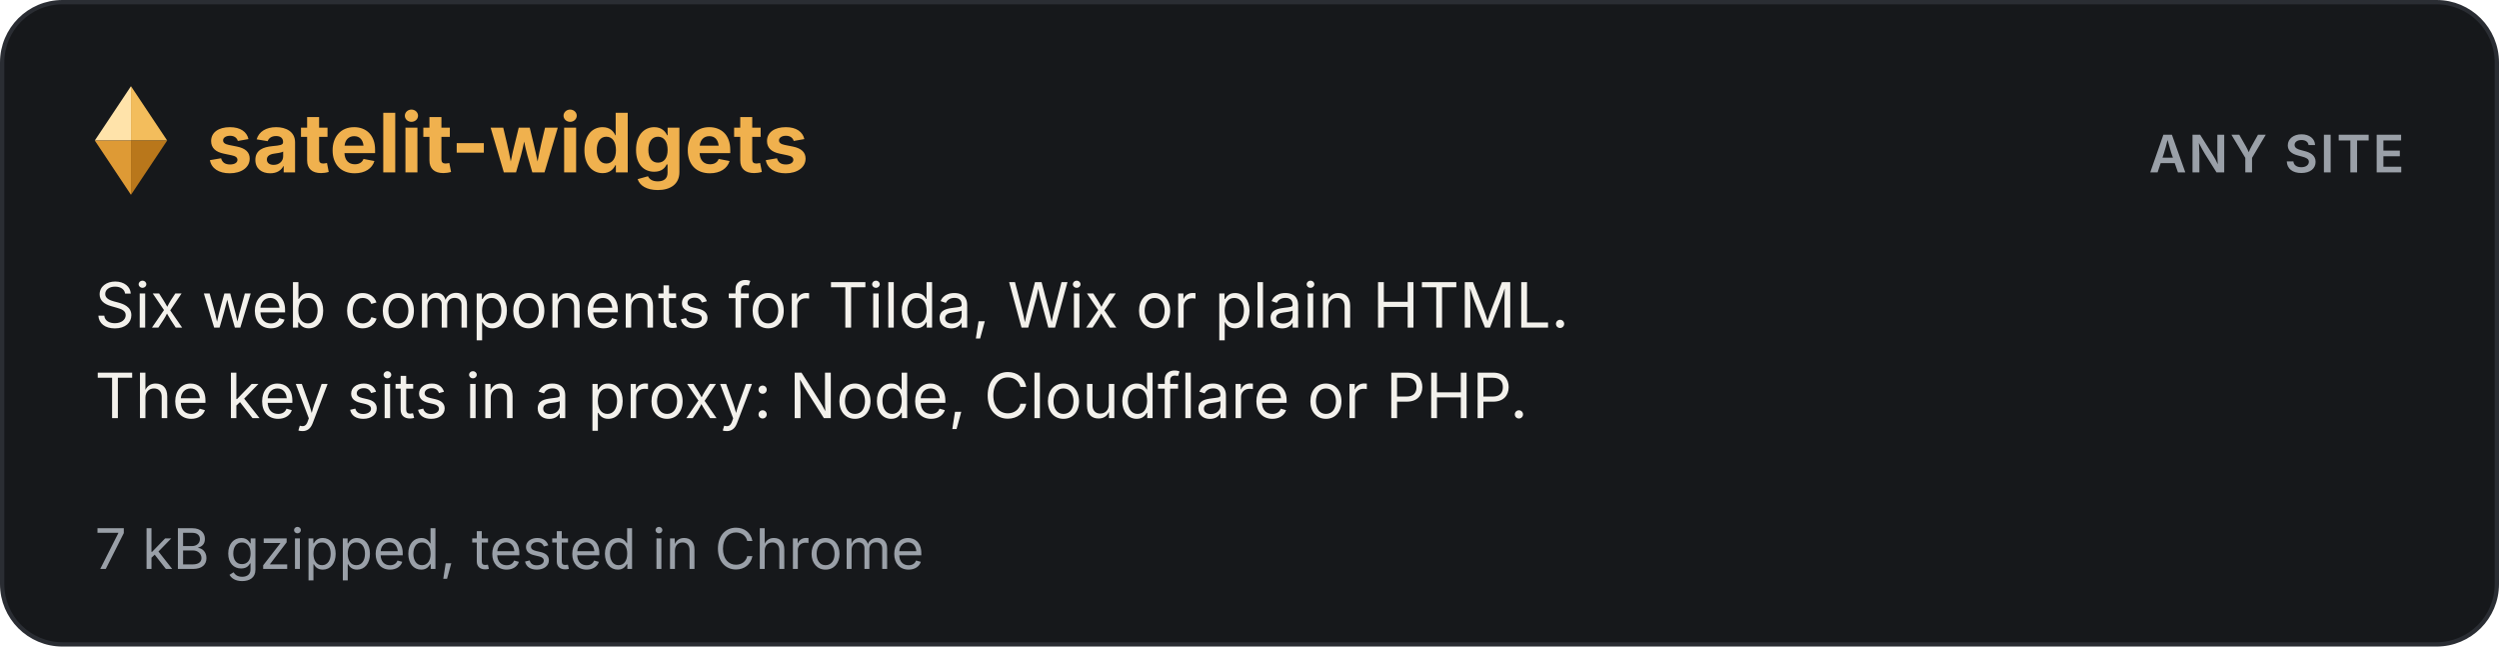
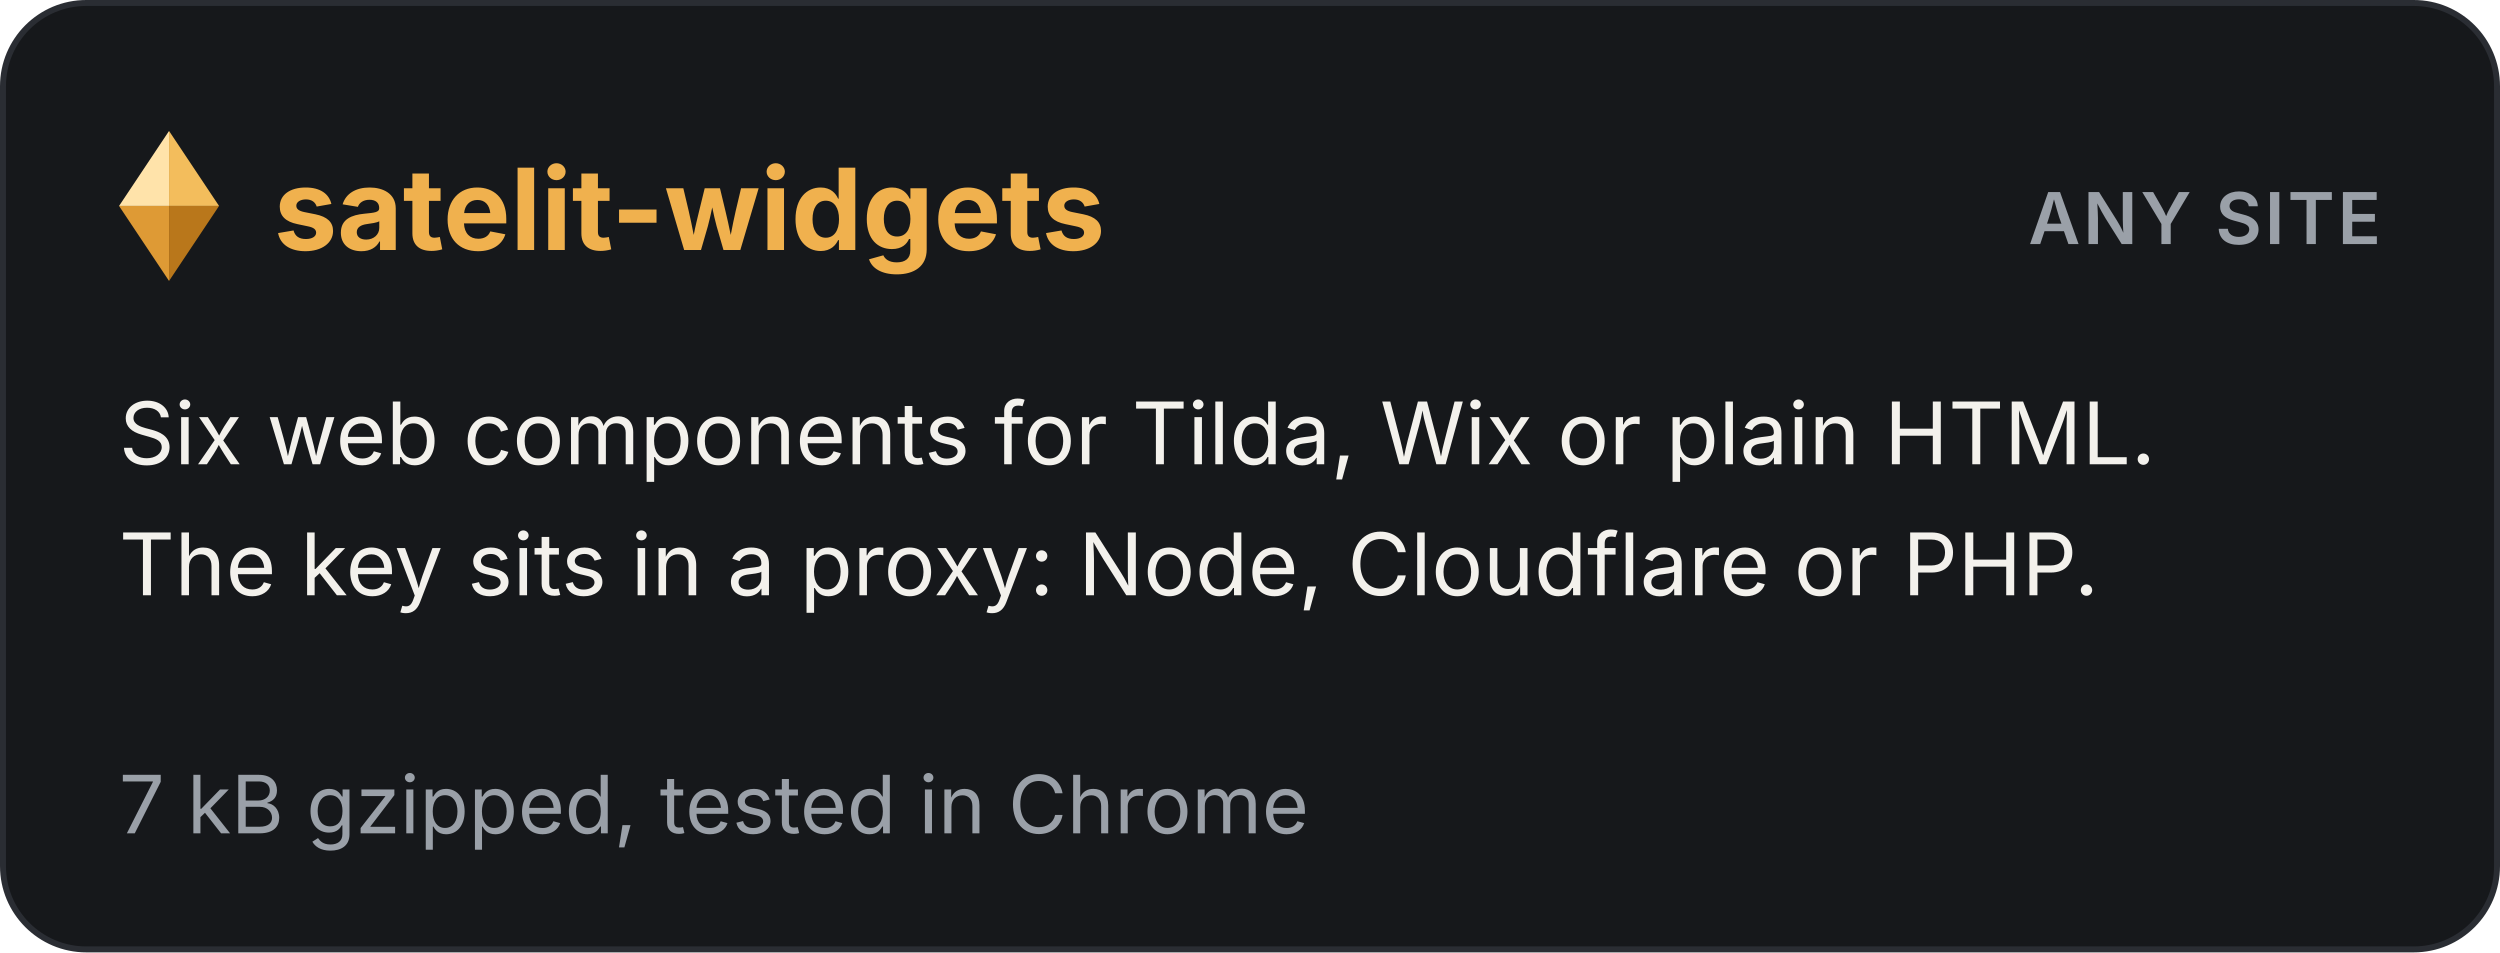
- <svg xmlns="http://www.w3.org/2000/svg" width="580" height="150" viewBox="0 0 580 150" role="img" aria-label="satelit-widgets: Six web components for Tilda, Wix or plain HTML. The key sits in a proxy: Node, Cloudflare or PHP.">
-   <style>.n{font:700 19px -apple-system,BlinkMacSystemFont,'Segoe UI',Inter,Helvetica,Arial,sans-serif;fill:#F0B14E}.d{font:400 14.5px -apple-system,BlinkMacSystemFont,'Segoe UI',Inter,Helvetica,Arial,sans-serif;fill:#F3F1EC}.m{font:400 13px -apple-system,BlinkMacSystemFont,'Segoe UI',Inter,Helvetica,Arial,sans-serif;fill:#9AA0A8}.tag{font:600 12px -apple-system,BlinkMacSystemFont,'Segoe UI',Inter,Helvetica,Arial,sans-serif;fill:#9AA0A8;letter-spacing:.5px}
- .b{transition:none}.edge{stroke:#F0B14E;stroke-opacity:0;animation:e 5s ease-in-out infinite 3.2s}@keyframes e{0%,70%,100%{stroke-opacity:0}85%{stroke-opacity:.6}}@media (prefers-reduced-motion:reduce){*{animation:none!important}}</style>
-   <rect x=".5" y=".5" width="579" height="149" rx="14" fill="#16181B" stroke="#2A2D33" />
-   <rect x=".5" y=".5" width="579" height="149" rx="14" fill="none" class="edge" stroke-width="1.5" />
-   <g transform="translate(22 20) scale(0.42)" class="">
+ <svg xmlns="http://www.w3.org/2000/svg" width="420" height="160" viewBox="0 0 420 160" role="img" aria-label="satelit-widgets: Six web components for Tilda, Wix or plain HTML. The key sits in a proxy: Node, Cloudflare or PHP.">
+   <style>.n{font:700 19px -apple-system,BlinkMacSystemFont,'Segoe UI',Inter,Helvetica,Arial,sans-serif;fill:#F0B14E}.d{font:400 14.5px -apple-system,BlinkMacSystemFont,'Segoe UI',Inter,Helvetica,Arial,sans-serif;fill:#F3F1EC}.m{font:400 13.5px -apple-system,BlinkMacSystemFont,'Segoe UI',Inter,Helvetica,Arial,sans-serif;fill:#9AA0A8}.tag{font:600 12px -apple-system,BlinkMacSystemFont,'Segoe UI',Inter,Helvetica,Arial,sans-serif;fill:#9AA0A8;letter-spacing:.5px}
+ .edge{stroke:#F0B14E;stroke-opacity:0;animation:e 5s ease-in-out infinite 3.2s}@keyframes e{0%,70%,100%{stroke-opacity:0}85%{stroke-opacity:.6}}@media (prefers-reduced-motion:reduce){*{animation:none!important}}</style>
+   <rect x=".5" y=".5" width="419" height="159" rx="14" fill="#16181B" stroke="#2A2D33" />
+   <rect x=".5" y=".5" width="419" height="159" rx="14" fill="none" class="edge" stroke-width="1.5" />
+   <g transform="translate(20 22) scale(0.42)" class="">
    <path d="M0 30L20 0L20 30Z" fill="#FFE3AA" />
    <path d="M20 0L40 30L20 30Z" fill="#F3BD5C" />
    <path d="M0 30L20 60L20 30Z" fill="#DE9A35" />
    <path d="M20 60L40 30L20 30Z" fill="#B9771B" />
  </g>
-   <text x="48" y="40" class="n">satelit-widgets</text>
-   <text x="558" y="40" class="tag" text-anchor="end">ANY SITE</text>
-   <text x="22" y="76" class="d">Six web components for Tilda, Wix or plain HTML.</text>
-   <text x="22" y="97" class="d">The key sits in a proxy: Node, Cloudflare or PHP.</text>
-   <text x="22" y="132" class="m">7 kB gzipped, tested in Chrome</text>
+   <text x="46" y="42" class="n">satelit-widgets</text>
+   <text x="400" y="41" class="tag" text-anchor="end">ANY SITE</text>
+   <text x="20" y="78" class="d">Six web components for Tilda, Wix or plain HTML.</text>
+   <text x="20" y="100" class="d">The key sits in a proxy: Node, Cloudflare or PHP.</text>
+   <text x="20" y="140" class="m">7 kB gzipped, tested in Chrome</text>
</svg>
